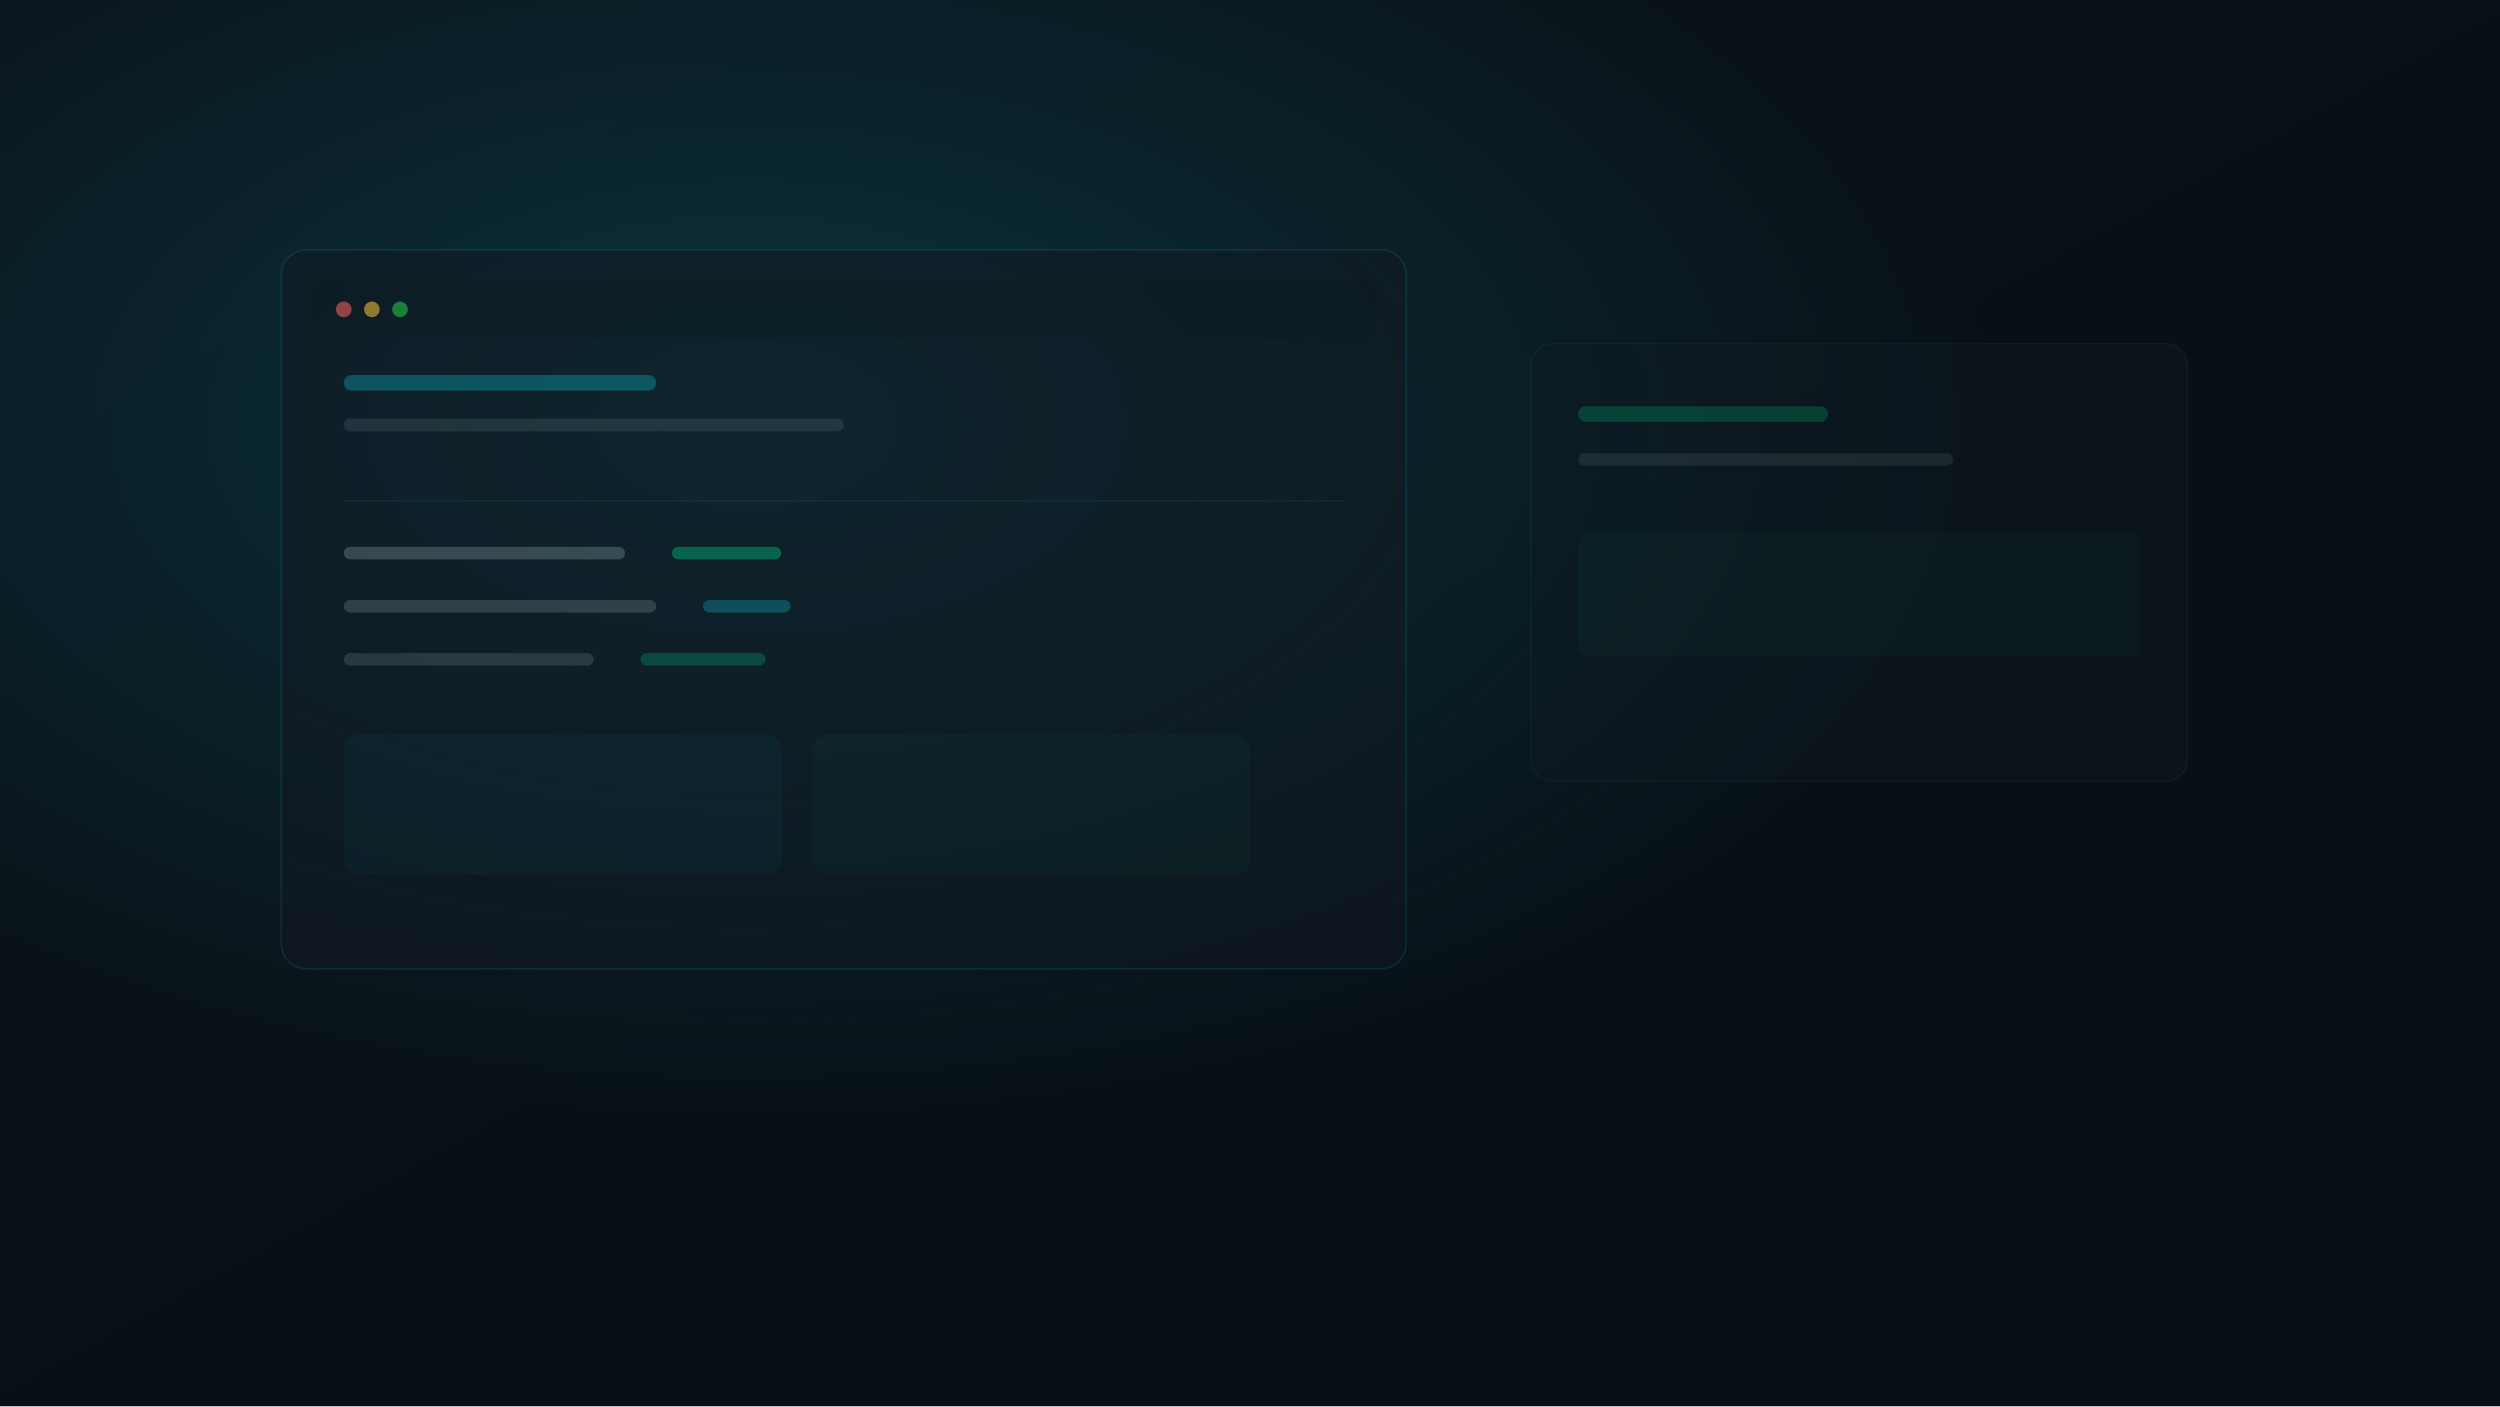
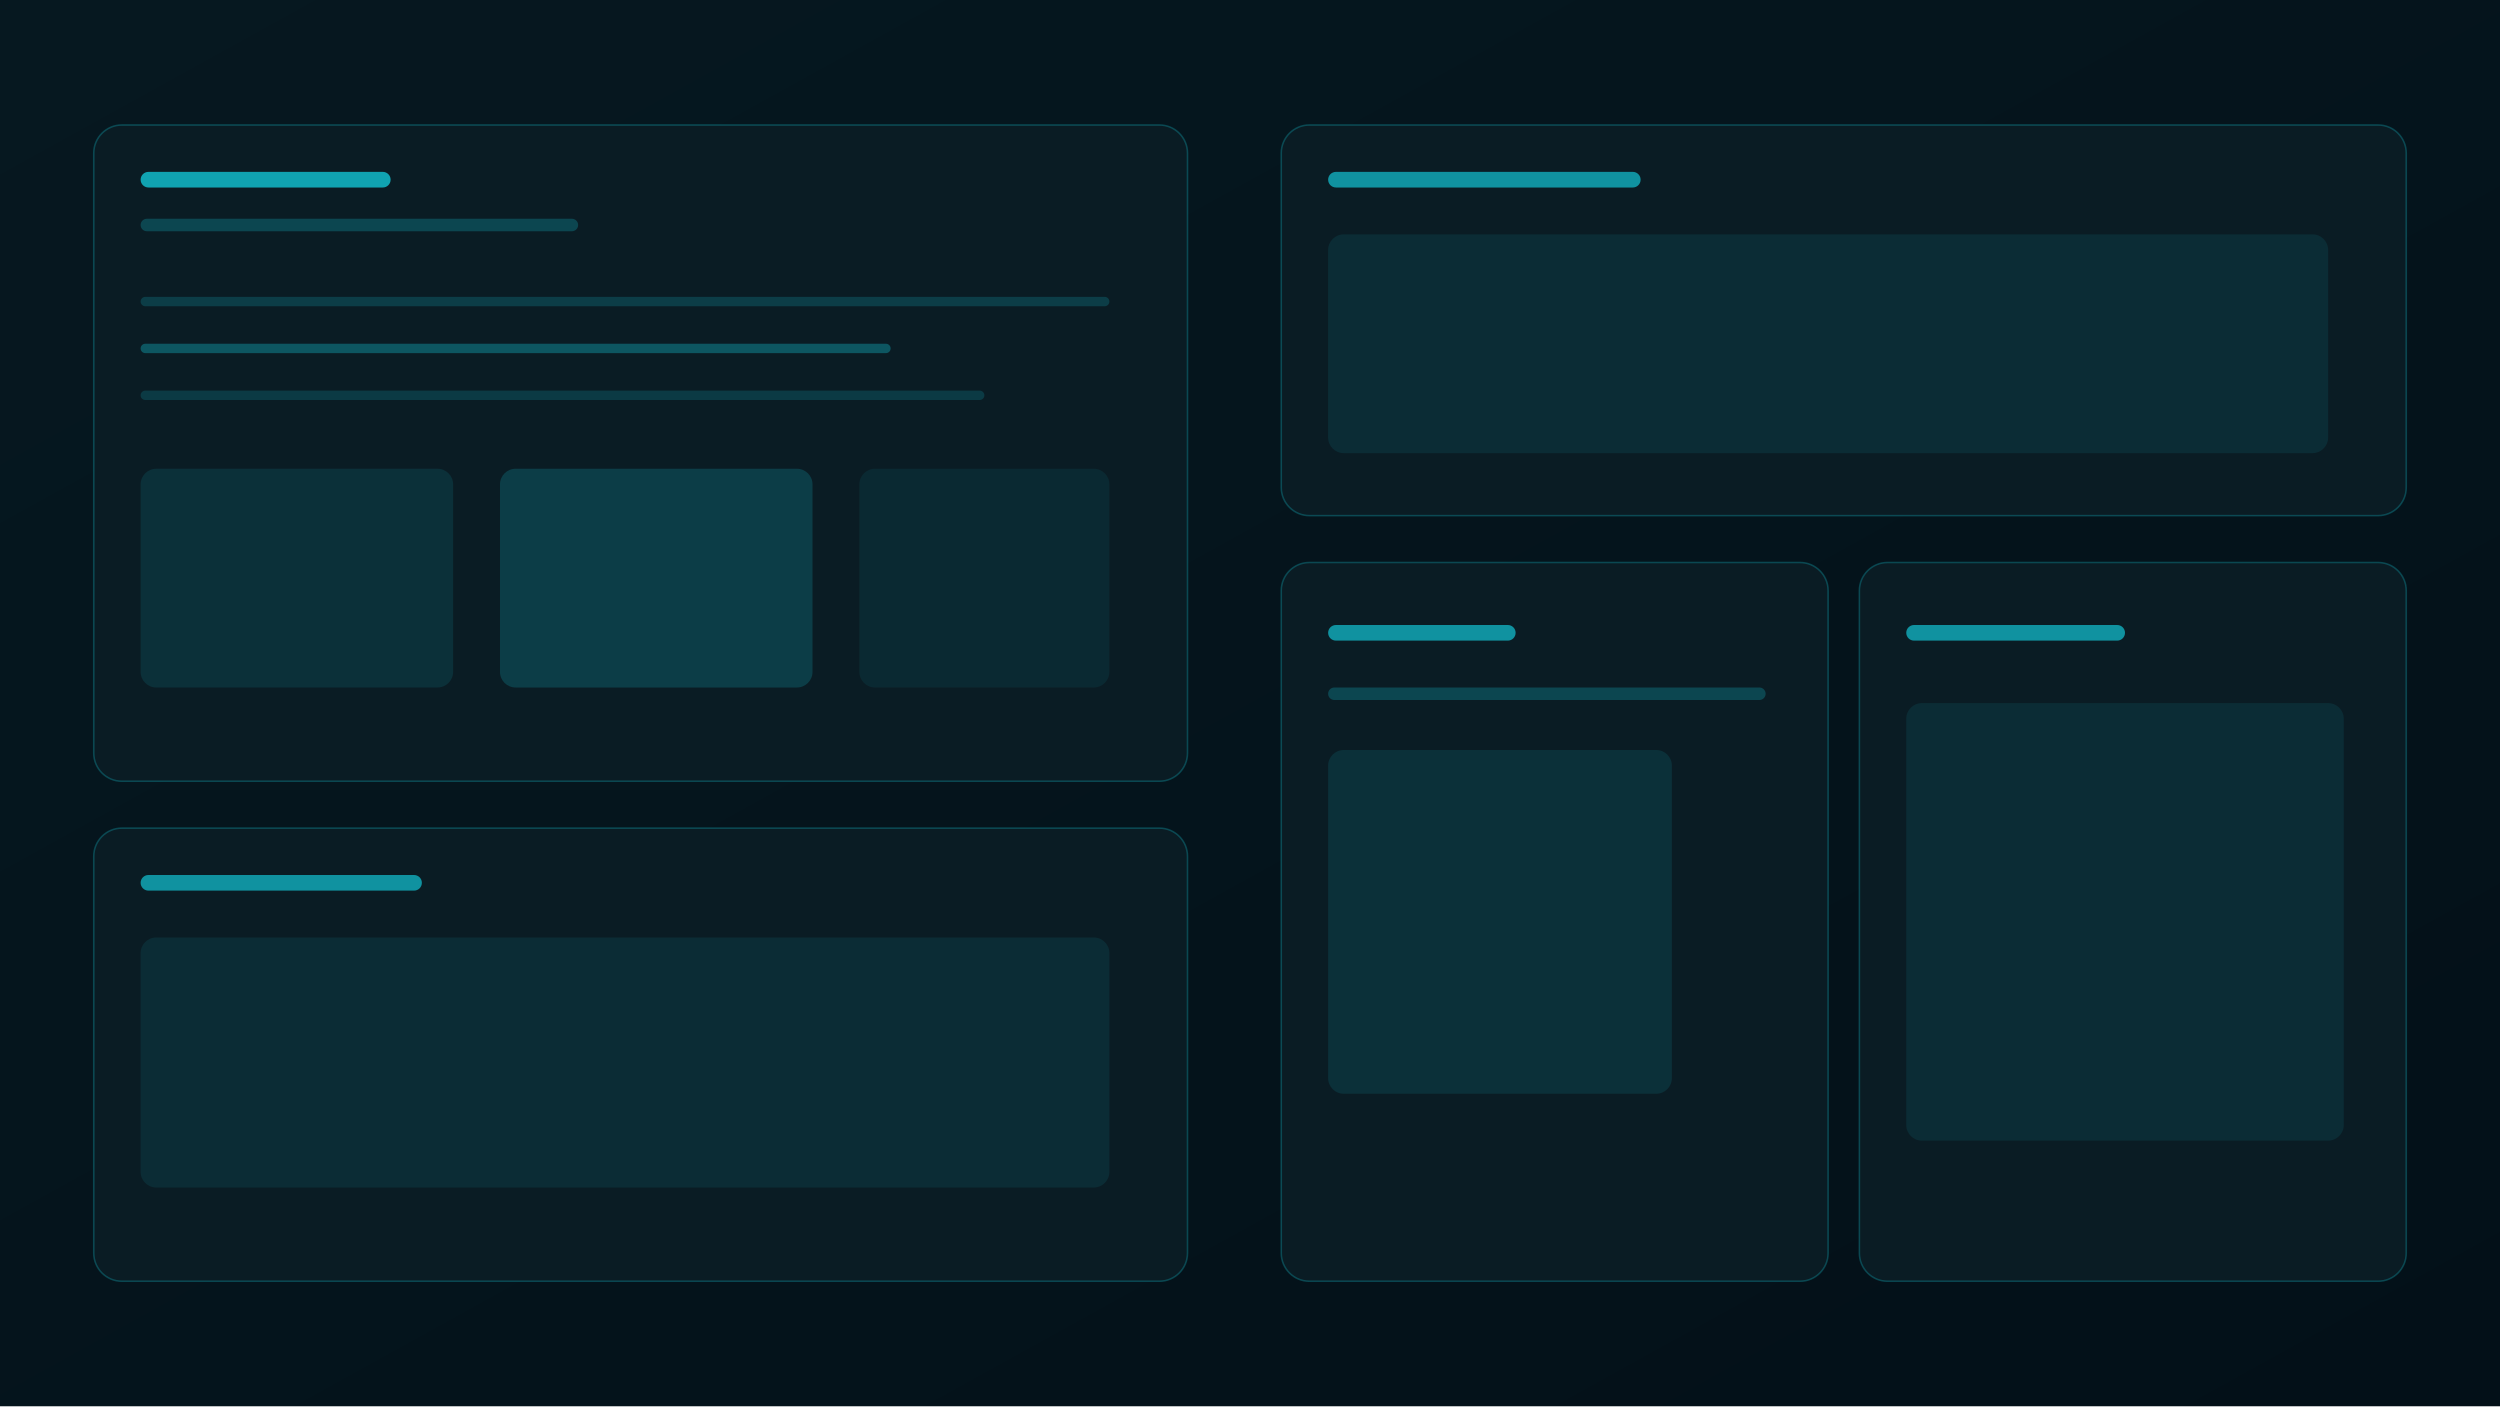
<svg xmlns="http://www.w3.org/2000/svg" viewBox="0 0 1600 900" preserveAspectRatio="xMidYMid slice">
  <defs>
-     <linearGradient id="night" x1="0" y1="0" x2="1" y2="1">
-       <stop offset="0%" stop-color="#0a1018" />
-       <stop offset="100%" stop-color="#071016" />
+     <linearGradient id="agSky" x1="0" y1="0" x2="1" y2="1">
+       <stop offset="0%" stop-color="#061820" />
+       <stop offset="100%" stop-color="#031018" />
    </linearGradient>
-     <radialGradient id="cyan" cx="30%" cy="30%" r="50%">
-       <stop offset="0%" stop-color="#12c4d4" stop-opacity=".2" />
-       <stop offset="100%" stop-color="#12c4d4" stop-opacity="0" />
-     </radialGradient>
  </defs>
-   <rect width="1600" height="900" fill="url(#night)" />
-   <rect width="1600" height="900" fill="url(#cyan)" />
-   <g opacity=".55">
-     <rect x="180" y="160" width="720" height="460" rx="16" fill="#101820" stroke="#12c4d4" stroke-opacity=".25" />
-     <rect x="200" y="180" width="680" height="36" rx="8" fill="#0c141c" />
-     <circle cx="220" cy="198" r="5" fill="#ff5f57" />
-     <circle cx="238" cy="198" r="5" fill="#febc2e" />
-     <circle cx="256" cy="198" r="5" fill="#28c840" />
-     <rect x="220" y="240" width="200" height="10" rx="5" fill="#12c4d4" opacity=".55" />
-     <rect x="220" y="268" width="320" height="8" rx="4" fill="#9aadaf" opacity=".25" />
-     <rect x="220" y="320" width="640" height="1" fill="#12c4d4" opacity=".15" />
-     <rect x="220" y="350" width="180" height="8" rx="4" fill="#e8f4f6" opacity=".35" />
-     <rect x="430" y="350" width="70" height="8" rx="4" fill="#00c278" opacity=".7" />
-     <rect x="220" y="384" width="200" height="8" rx="4" fill="#e8f4f6" opacity=".28" />
-     <rect x="450" y="384" width="56" height="8" rx="4" fill="#12c4d4" opacity=".5" />
-     <rect x="220" y="418" width="160" height="8" rx="4" fill="#e8f4f6" opacity=".22" />
-     <rect x="410" y="418" width="80" height="8" rx="4" fill="#00c278" opacity=".45" />
-     <rect x="220" y="470" width="280" height="90" rx="10" fill="#12c4d4" opacity=".08" />
-     <rect x="520" y="470" width="280" height="90" rx="10" fill="#00c278" opacity=".08" />
+   <rect width="1600" height="900" fill="url(#agSky)" />
+   <g fill="#0a1c24" stroke="#12c4d4" stroke-opacity=".28">
+     <rect x="60" y="80" width="700" height="420" rx="18" />
+     <rect x="820" y="80" width="720" height="250" rx="18" />
+     <rect x="820" y="360" width="350" height="460" rx="18" />
+     <rect x="1190" y="360" width="350" height="460" rx="18" />
+     <rect x="60" y="530" width="700" height="290" rx="18" />
  </g>
-   <g opacity=".4">
-     <rect x="980" y="220" width="420" height="280" rx="14" fill="#101820" stroke="#00c278" stroke-opacity=".2" />
-     <rect x="1010" y="260" width="160" height="10" rx="5" fill="#00c278" opacity=".6" />
-     <rect x="1010" y="290" width="240" height="8" rx="4" fill="#9aadaf" opacity=".3" />
-     <rect x="1010" y="340" width="360" height="80" rx="8" fill="#00c278" opacity=".1" />
+   <g fill="#12c4d4">
+     <rect x="90" y="110" width="160" height="10" rx="5" opacity=".8" />
+     <rect x="90" y="140" width="280" height="8" rx="4" opacity=".25" />
+     <rect x="90" y="190" width="620" height="6" rx="3" opacity=".2" />
+     <rect x="90" y="220" width="480" height="6" rx="3" opacity=".35" />
+     <rect x="90" y="250" width="540" height="6" rx="3" opacity=".18" />
+     <rect x="90" y="300" width="200" height="140" rx="10" opacity=".12" />
+     <rect x="320" y="300" width="200" height="140" rx="10" opacity=".2" />
+     <rect x="550" y="300" width="160" height="140" rx="10" opacity=".08" />
+     <rect x="850" y="110" width="200" height="10" rx="5" opacity=".7" />
+     <rect x="850" y="150" width="640" height="140" rx="10" opacity=".1" />
+     <rect x="850" y="400" width="120" height="10" rx="5" opacity=".7" />
+     <rect x="850" y="440" width="280" height="8" rx="4" opacity=".25" />
+     <rect x="850" y="480" width="220" height="220" rx="10" opacity=".12" />
+     <rect x="1220" y="400" width="140" height="10" rx="5" opacity=".7" />
+     <rect x="1220" y="450" width="280" height="280" rx="10" opacity=".1" />
+     <rect x="90" y="560" width="180" height="10" rx="5" opacity=".7" />
+     <rect x="90" y="600" width="620" height="160" rx="10" opacity=".1" />
  </g>
</svg>
